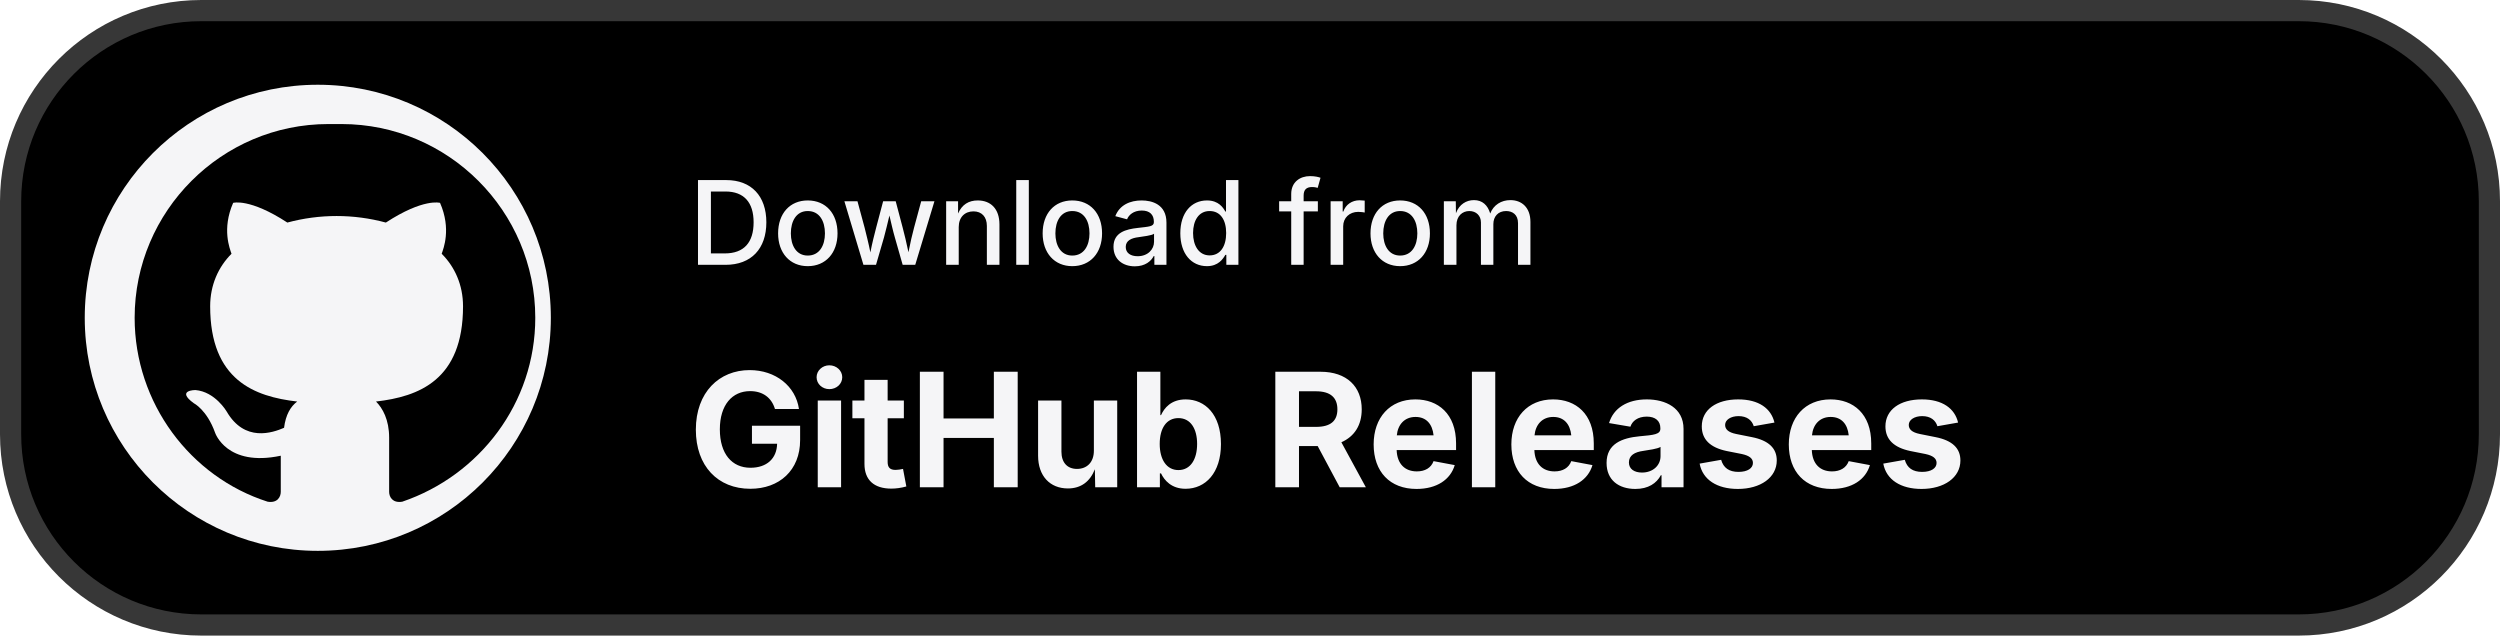
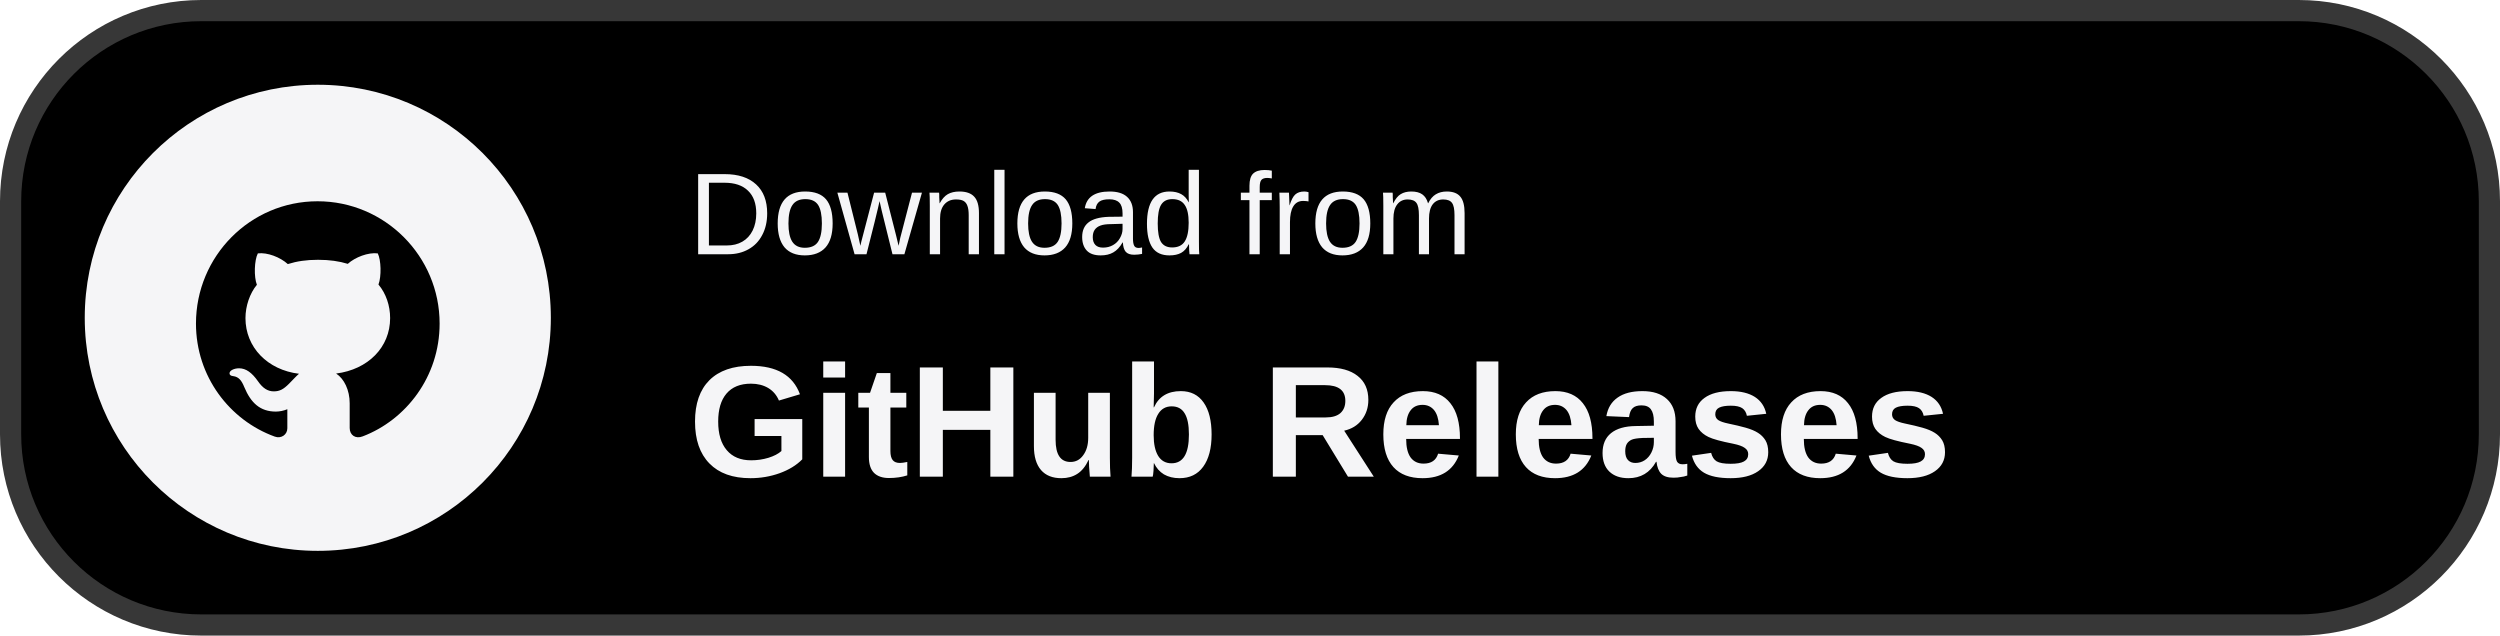
<svg xmlns="http://www.w3.org/2000/svg" width="236" height="60" viewBox="0 0 236 60" role="img" aria-labelledby="title description">
  <rect x="1" y="1" width="234" height="58" rx="18" fill="#000" stroke="#373737" stroke-width="2" />
  <circle cx="30" cy="30" r="22" fill="#f5f5f7" />
-   <path d="M31 18.2c-6.5 0-11.8 5.3-11.8 11.8 0 5.2 3.4 9.7 8.1 11.2.6.1.8-.3.8-.6v-2.2c-3.3.7-4-1.4-4-1.4-.5-1.4-1.3-1.8-1.3-1.8-1.1-.8.1-.8.1-.8 1.2.1 1.9 1.3 1.9 1.3 1.1 1.9 2.8 1.3 3.5 1 .1-.8.4-1.3.8-1.6-2.6-.3-5.3-1.3-5.3-5.8 0-1.3.5-2.4 1.3-3.2-.1-.3-.6-1.5.1-3.1 0 0 1-.3 3.3 1.2a11.5 11.5 0 0 1 6 0c2.3-1.5 3.3-1.2 3.3-1.2.7 1.6.2 2.8.1 3.1.8.8 1.3 1.9 1.3 3.2 0 4.5-2.7 5.5-5.3 5.8.4.4.8 1.1.8 2.2v3.3c0 .3.2.7.8.6 4.7-1.6 8.1-6 8.1-11.2 0-6.5-5.3-11.8-11.8-11.8Z" transform="translate(31 30) scale(1.55) translate(-31 -30)" fill="#000" />
-   <text x="65" y="25" fill="#f5f5f7" font-family="-apple-system,BlinkMacSystemFont,Segoe UI,sans-serif" font-size="11" font-weight="500">Download from</text>
-   <text x="65" y="46" fill="#f5f5f7" font-family="-apple-system,BlinkMacSystemFont,Segoe UI,sans-serif" font-size="15" font-weight="700">GitHub Releases</text>
+   <g transform="translate(18 18)">
+     <path d="M10.226 17.284c-2.965-.36-5.054-2.493-5.054-5.256 0-1.123.404-2.336 1.078-3.144-.292-.741-.247-2.314.09-2.965.898-.112 2.111.36 2.83 1.01.853-.269 1.752-.404 2.853-.404 1.1 0 1.999.135 2.807.382.696-.629 1.932-1.1 2.83-.988.315.606.36 2.179.067 2.942.72.854 1.101 2 1.101 3.167 0 2.763-2.089 4.852-5.098 5.234.763.494 1.28 1.572 1.28 2.807v2.336c0 .674.561 1.056 1.235.786 4.066-1.55 7.255-5.615 7.255-10.646C23.5 6.188 18.334 1 11.978 1 5.62 1 .5 6.188.5 12.545c0 4.986 3.167 9.12 7.435 10.669.606.225 1.19-.18 1.19-.786V20.63a2.9 2.9 0 0 1-1.078.224c-1.483 0-2.359-.808-2.987-2.313-.247-.607-.517-.966-1.034-1.033-.27-.023-.359-.135-.359-.27 0-.27.45-.471.898-.471.652 0 1.213.404 1.797 1.235.45.651.921.943 1.483.943.561 0 .92-.202 1.437-.719.382-.381.674-.718.944-.943Z" fill="#000" />
+   </g>
+   <text x="65" y="24" fill="#f5f5f7" font-family="Arial,Helvetica,sans-serif" font-size="11" font-weight="500">Download from</text>
+   <text x="65" y="45" fill="#f5f5f7" font-family="Arial,Helvetica,sans-serif" font-size="15" font-weight="700">GitHub Releases</text>
</svg>
